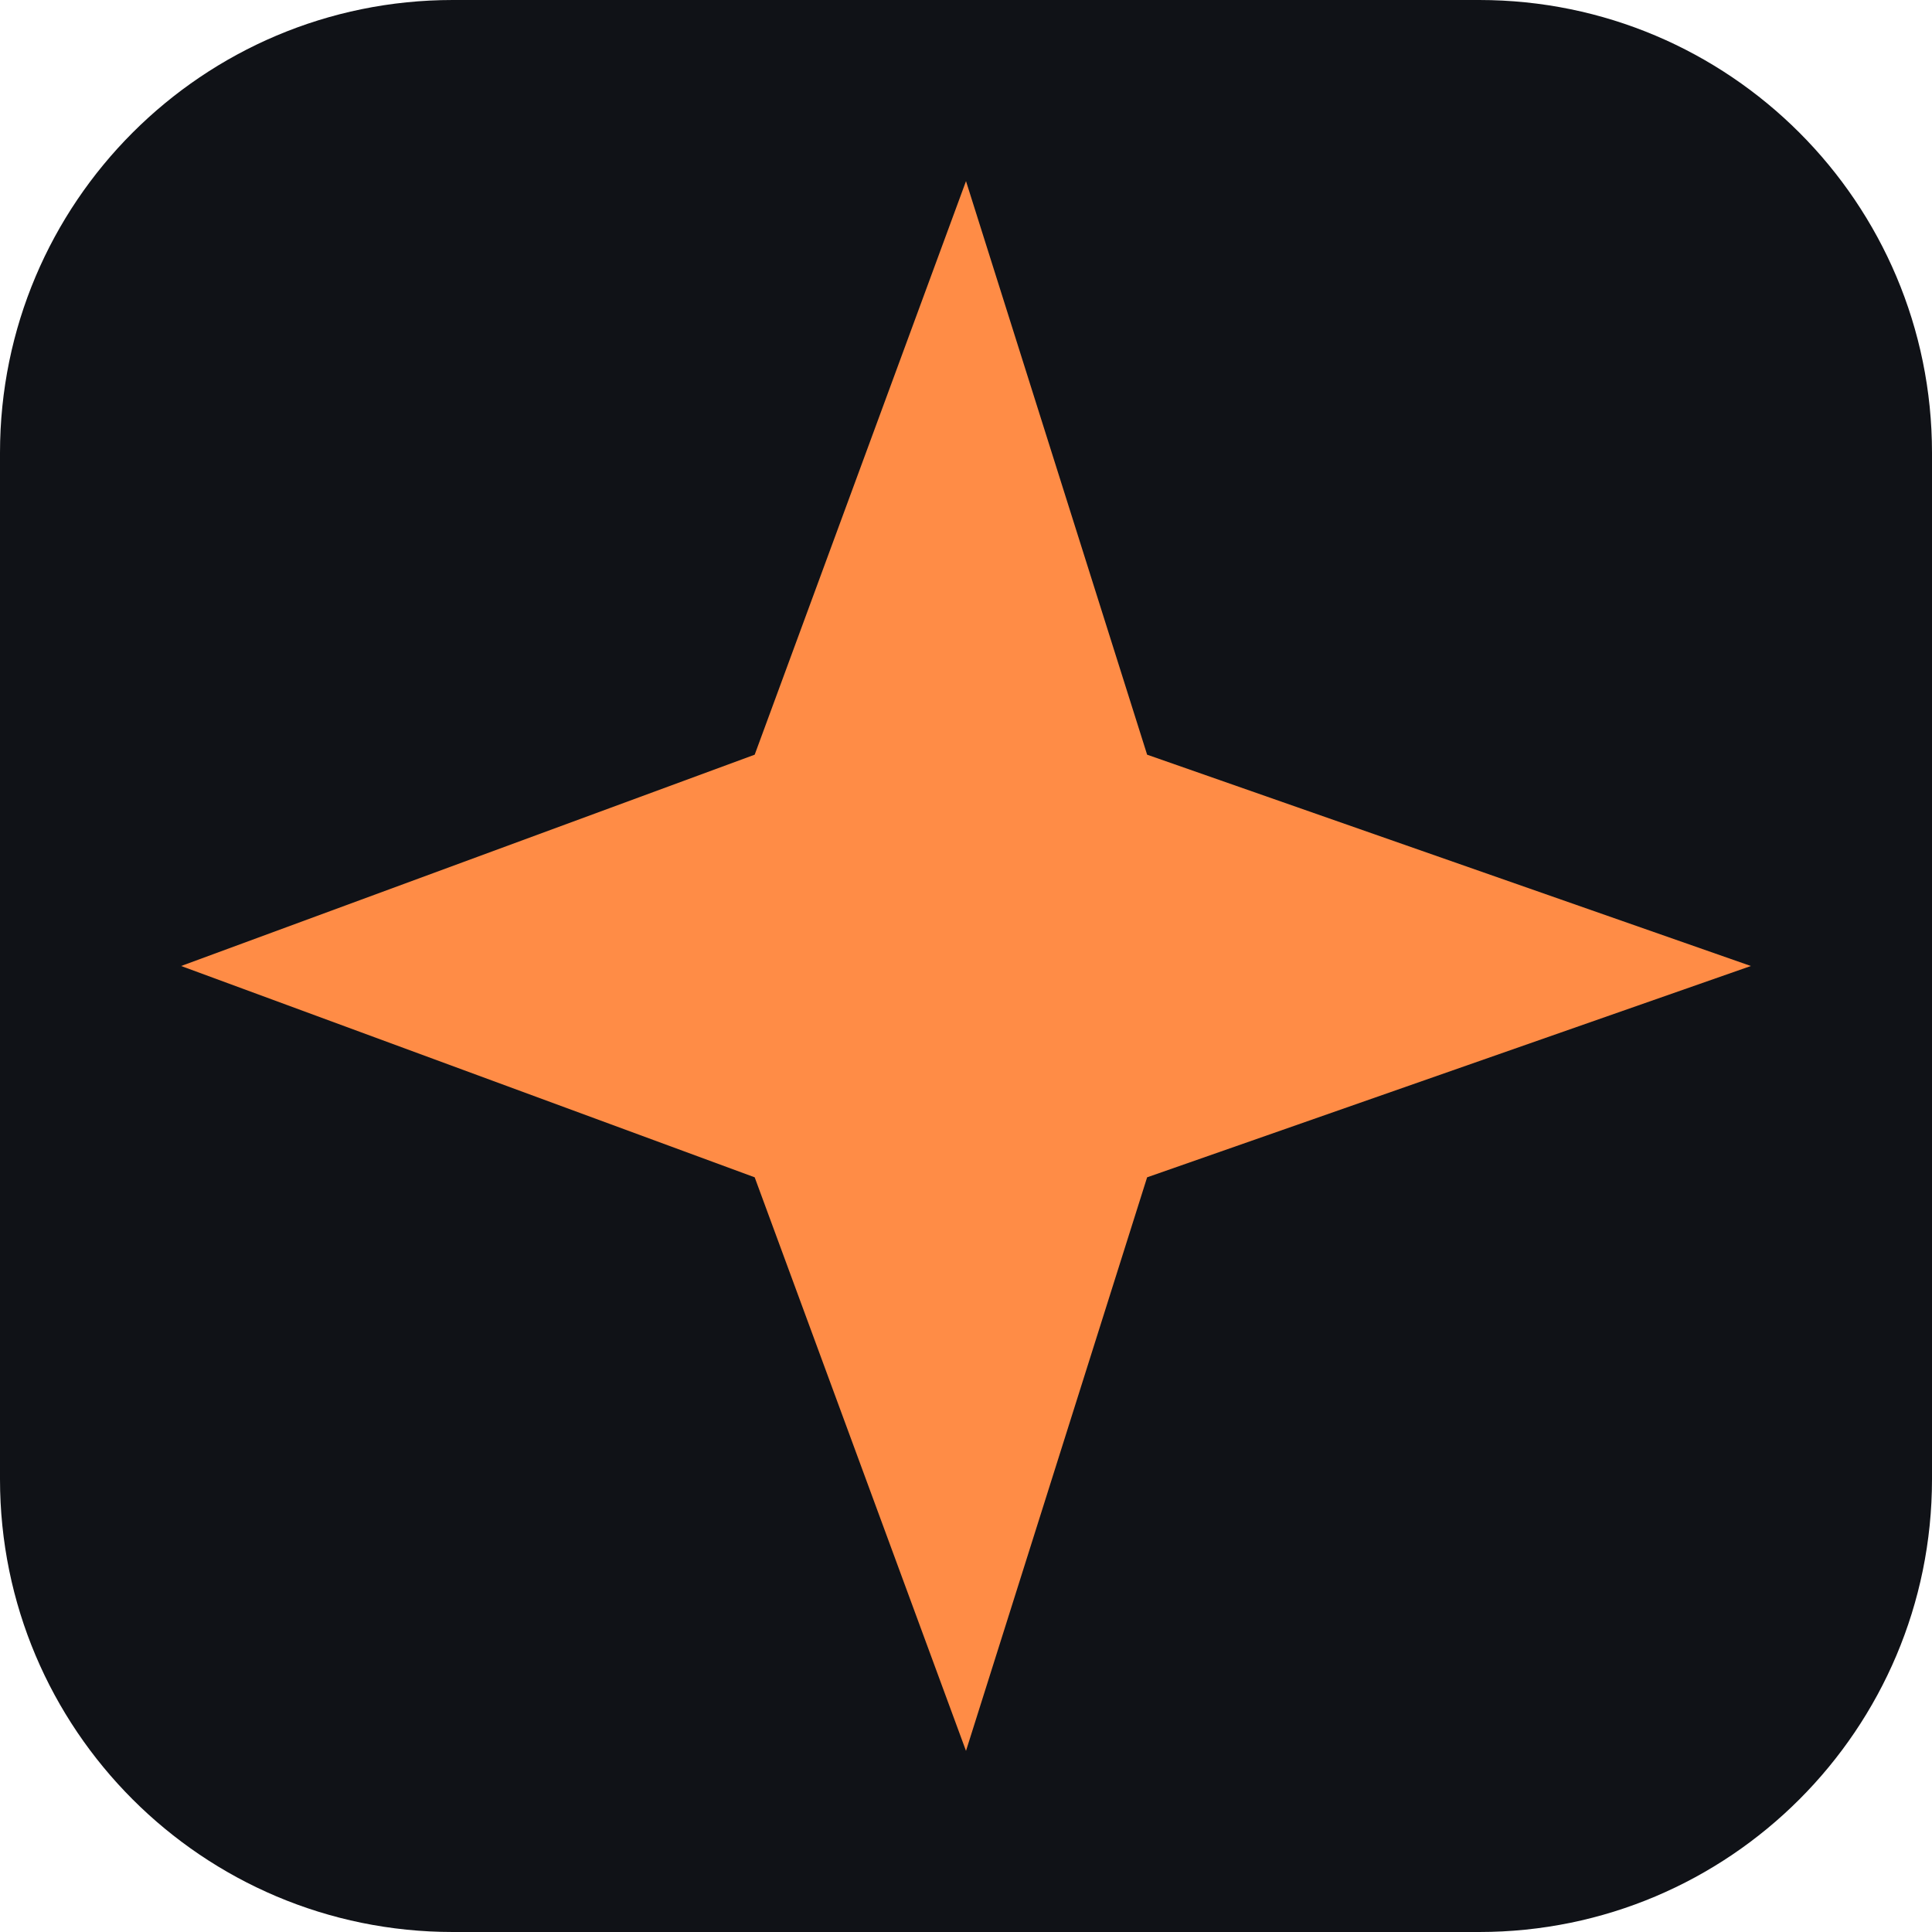
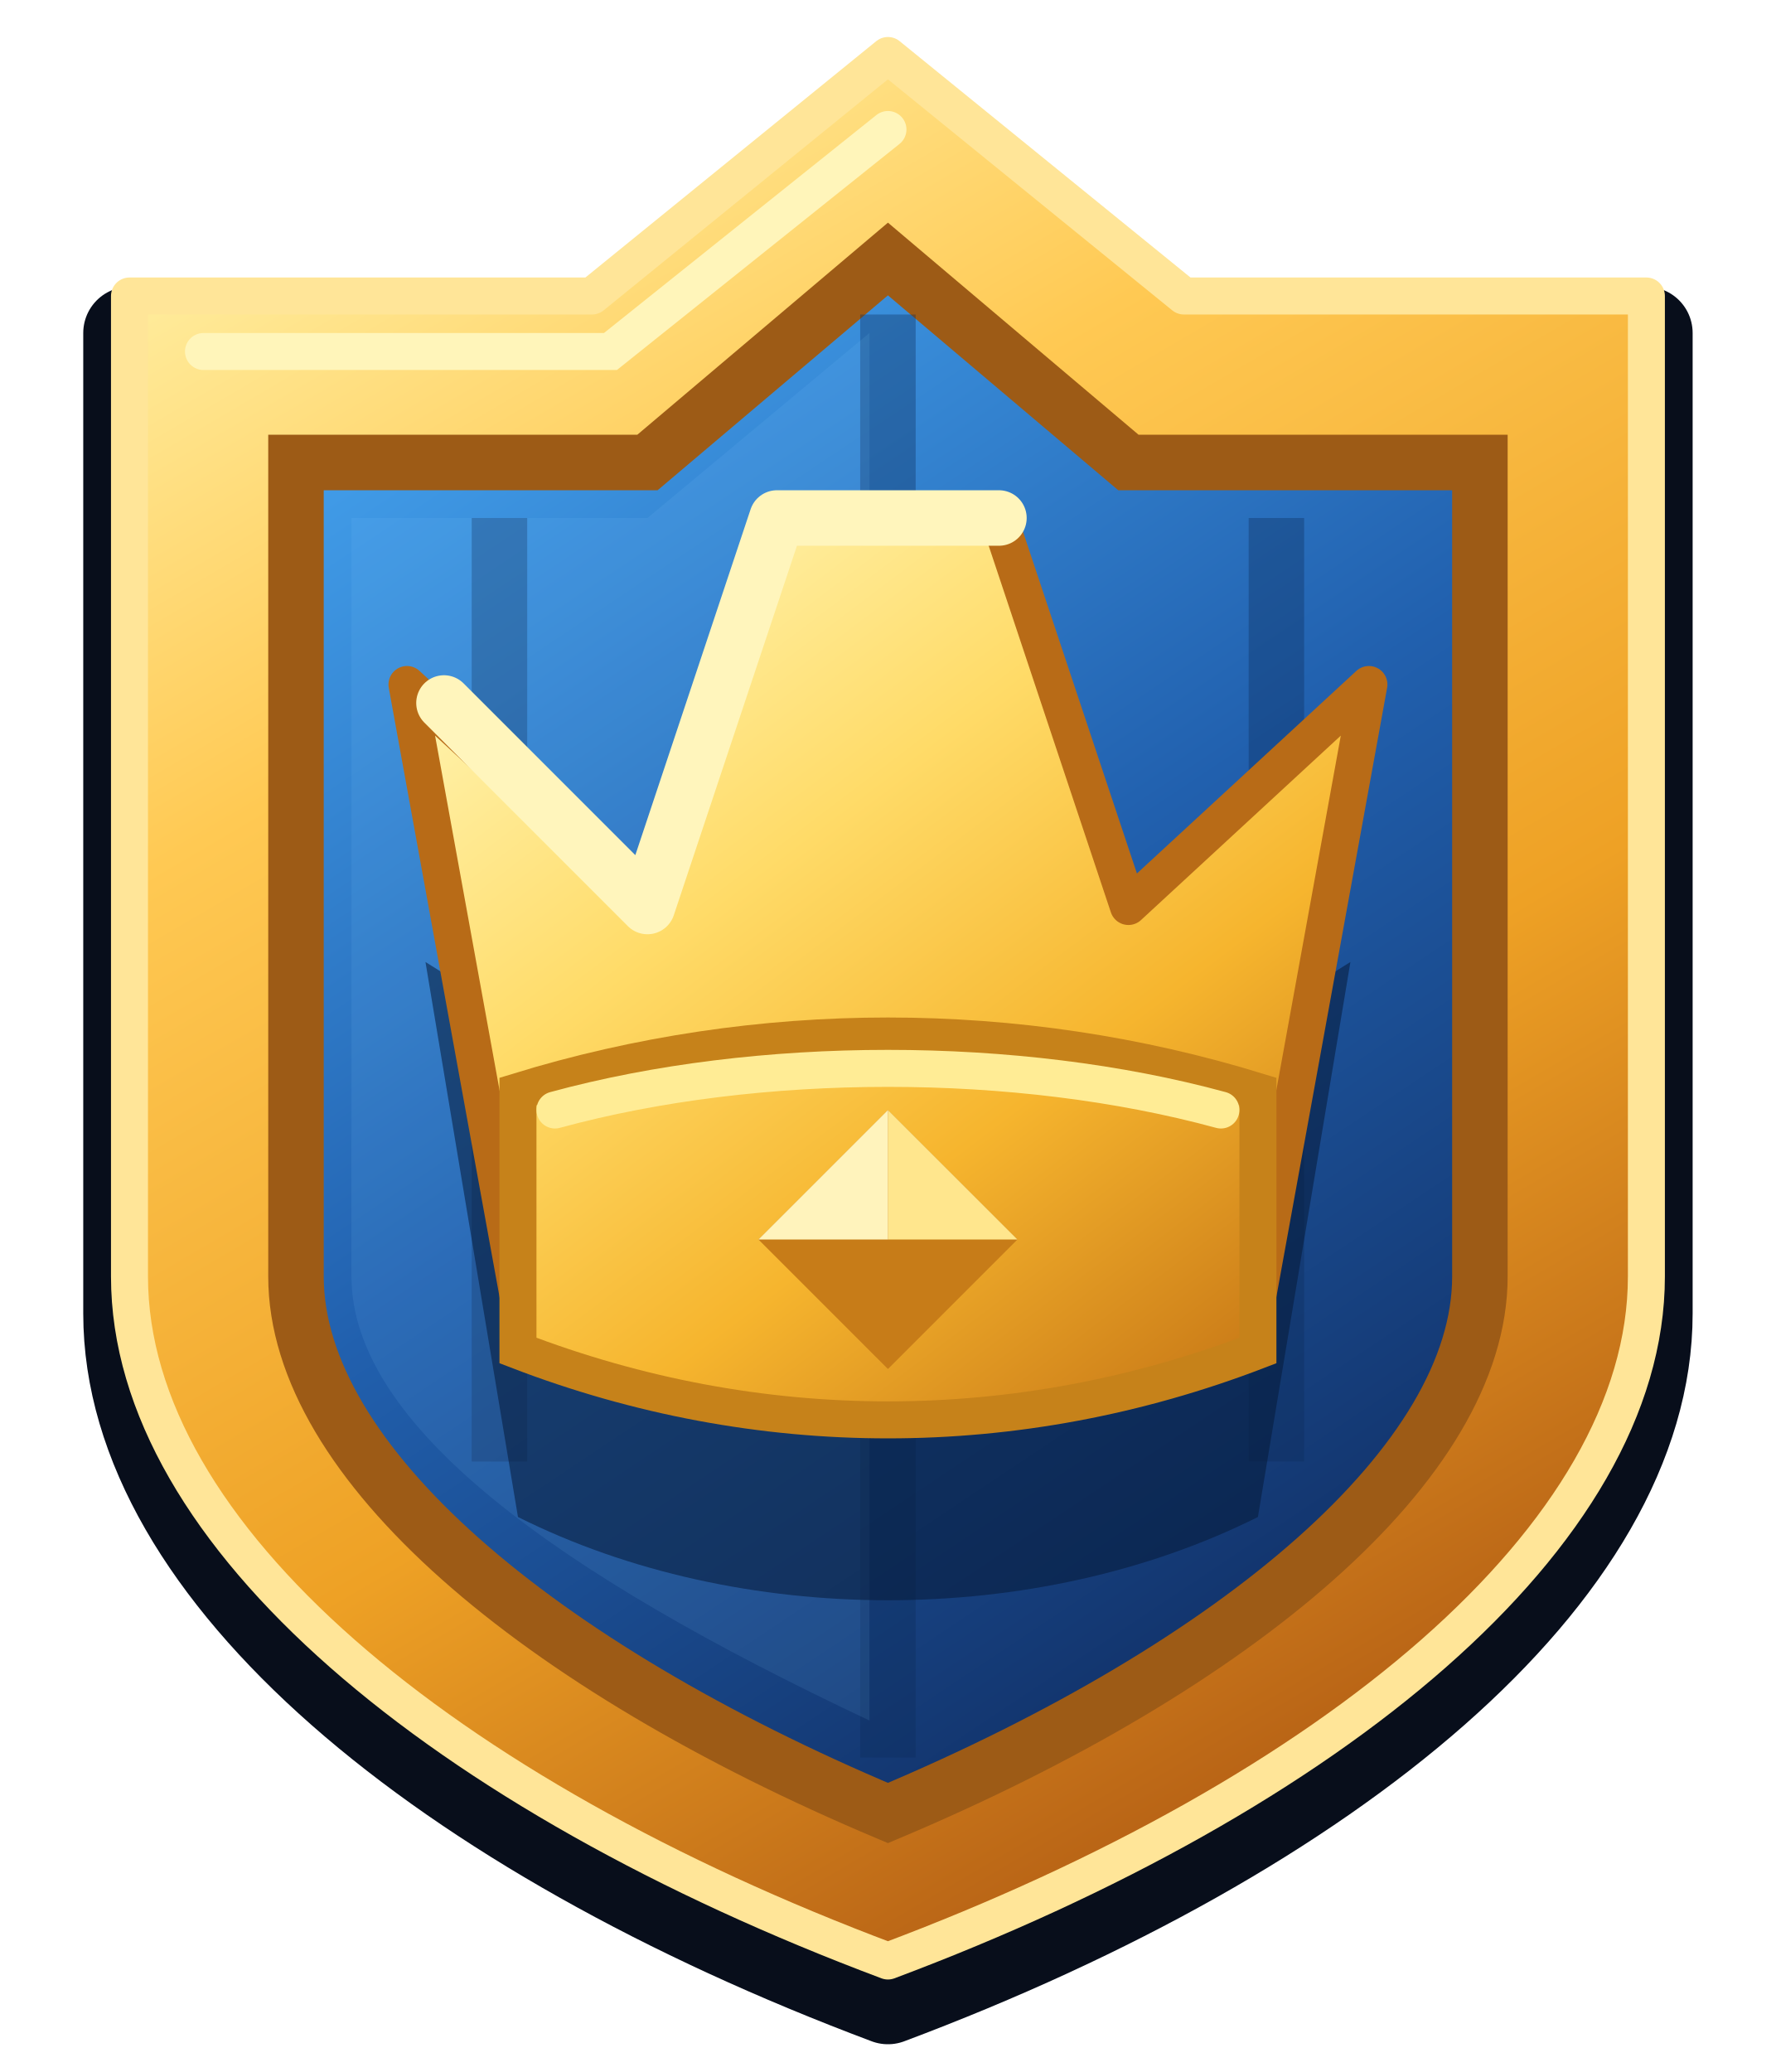
- <svg xmlns="http://www.w3.org/2000/svg" viewBox="0 0 64 64">
-   <rect width="64" height="64" rx="15" fill="#101217" />
-   <path d="M32 6 38 25 58 32 38 39 32 58 25 39 6 32 25 25Z" fill="#ff8c46" />
+ <svg xmlns="http://www.w3.org/2000/svg" viewBox="0 0 96 112" fill="none">
+   <defs>
+     <linearGradient id="rim" x1="18" y1="4" x2="76" y2="103" gradientUnits="userSpaceOnUse">
+       <stop stop-color="#fff2a9" />
+       <stop offset=".28" stop-color="#ffc953" />
+       <stop offset=".62" stop-color="#eea125" />
+       <stop offset="1" stop-color="#a85111" />
+     </linearGradient>
+     <linearGradient id="blue" x1="25" y1="19" x2="73" y2="91" gradientUnits="userSpaceOnUse">
+       <stop stop-color="#429eea" />
+       <stop offset=".48" stop-color="#2160ae" />
+       <stop offset="1" stop-color="#102d62" />
+     </linearGradient>
+     <linearGradient id="gold" x1="31" y1="32" x2="65" y2="77" gradientUnits="userSpaceOnUse">
+       <stop stop-color="#fff2ab" />
+       <stop offset=".32" stop-color="#ffdb68" />
+       <stop offset=".65" stop-color="#f6b52e" />
+       <stop offset="1" stop-color="#c77716" />
+     </linearGradient>
+   </defs>
+   <path d="M48 5 64 18H89V71C89 85 72 99 48 108 24 99 7 85 7 71V18H32L48 5Z" fill="#080e1b" stroke="#080e1b" stroke-width="5" stroke-linejoin="round" />
+   <path d="M48 3 64 16H89V69C89 83 72 97 48 106 24 97 7 83 7 69V16H32L48 3Z" fill="url(#rim)" stroke="#ffe598" stroke-width="2" stroke-linejoin="round" />
+   <path d="m48 14 13 11h19v44c0 10-13 21-32 29-19-8-32-19-32-29V25h19l13-11Z" fill="url(#blue)" stroke="#9d5b16" stroke-width="3" />
+   <path d="M48 17v78M27 28v51M69 28v51" stroke="#0c2b59" stroke-opacity=".35" stroke-width="3" />
+   <path d="m19 28 16 0 12-10v75C30 85 19 77 19 69V28Z" fill="#83cfff" fill-opacity=".1" />
+   <path d="m23 46 8 5 9-15h16l9 15 8-5-5 30c-12 6-28 6-40 0l-5-30Z" fill="#071b39" fill-opacity=".55" transform="translate(0 6)" />
+   <path d="m22 37 13 12 7-21h12l7 21 13-12-6 33c-12 5-28 5-40 0l-6-33Z" fill="url(#gold)" stroke="#b86b17" stroke-width="2" stroke-linejoin="round" />
+   <path d="m24 38 11 11 7-21h12" stroke="#fff5bc" stroke-width="3" stroke-linecap="round" stroke-linejoin="round" />
+   <path d="M28 59c13-4 27-4 40 0v14c-13 5-27 5-40 0V59Z" fill="url(#gold)" stroke="#c6821a" stroke-width="2" />
+   <path d="M30 60c11-3 25-3 36 0" stroke="#ffec95" stroke-width="2" stroke-linecap="round" />
+   <path d="m48 60 7 7-7 7-7-7 7-7Z" fill="#c77c18" />
+   <path d="m48 60 7 7h-7v-7Z" fill="#ffe68d" />
+   <path d="m48 60-7 7h7v-7Z" fill="#fff3bc" />
+   <path d="M11 19h22L48 7" stroke="#fff5ba" stroke-width="2" stroke-linecap="round" />
</svg>
